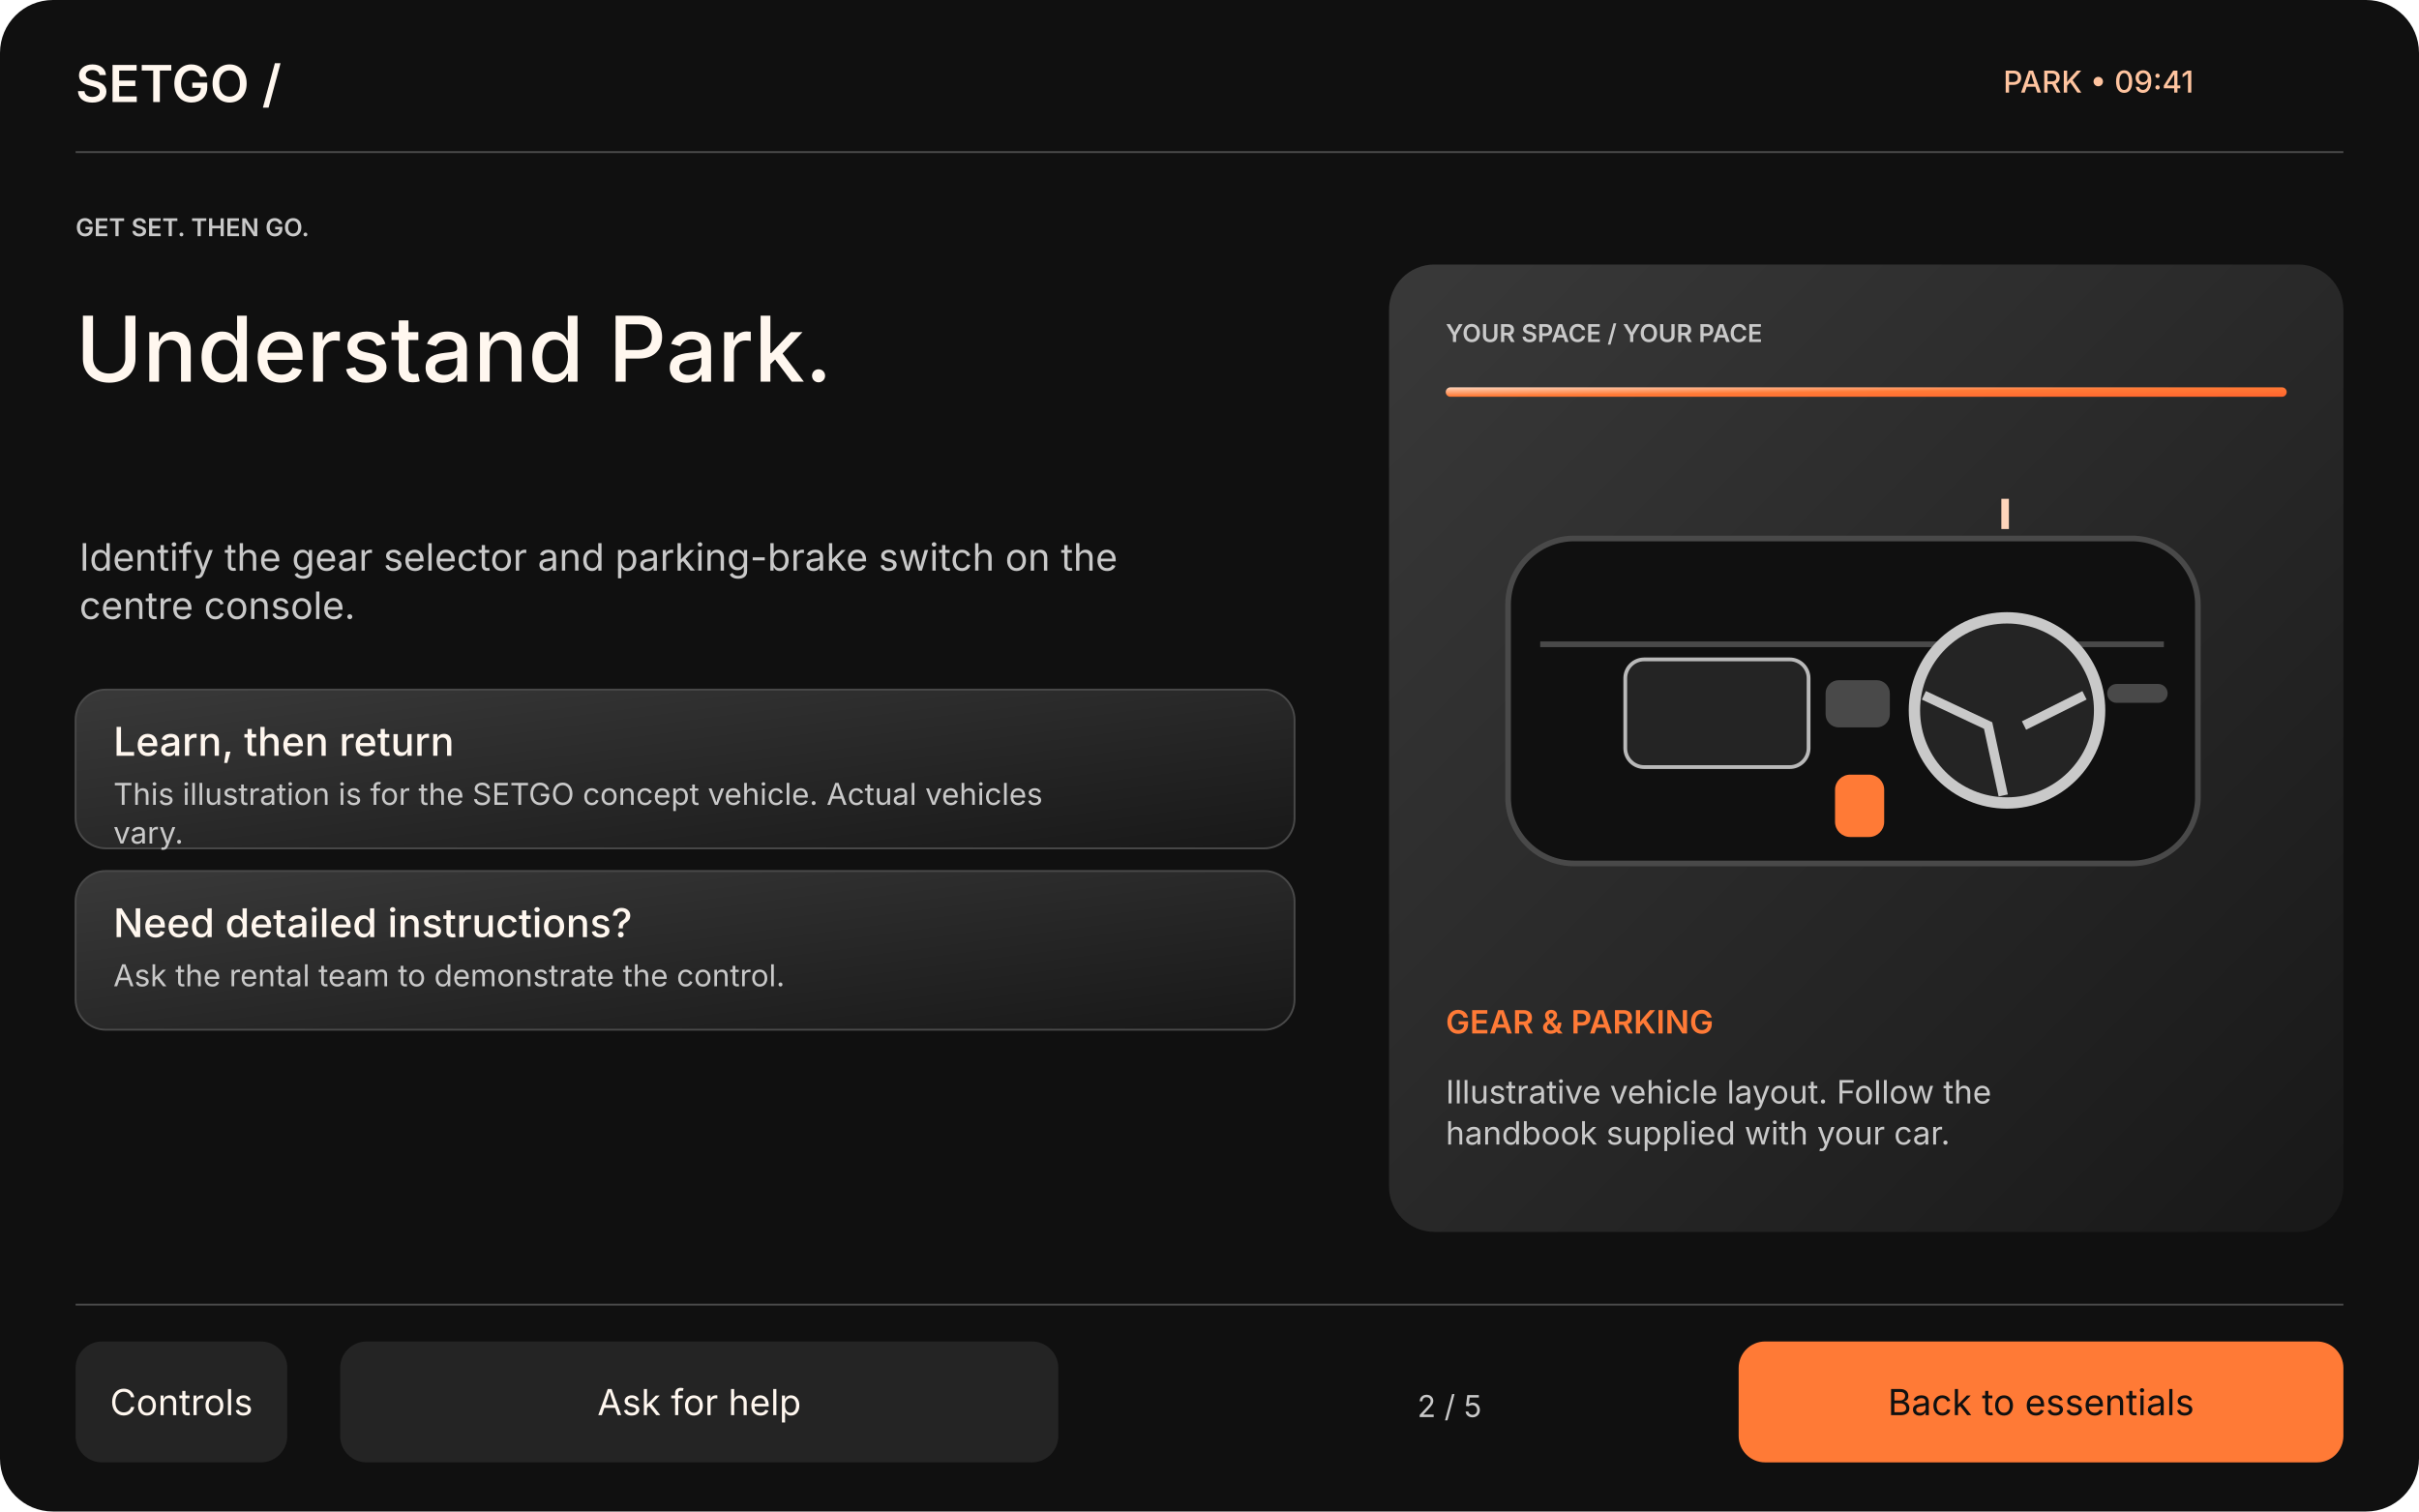
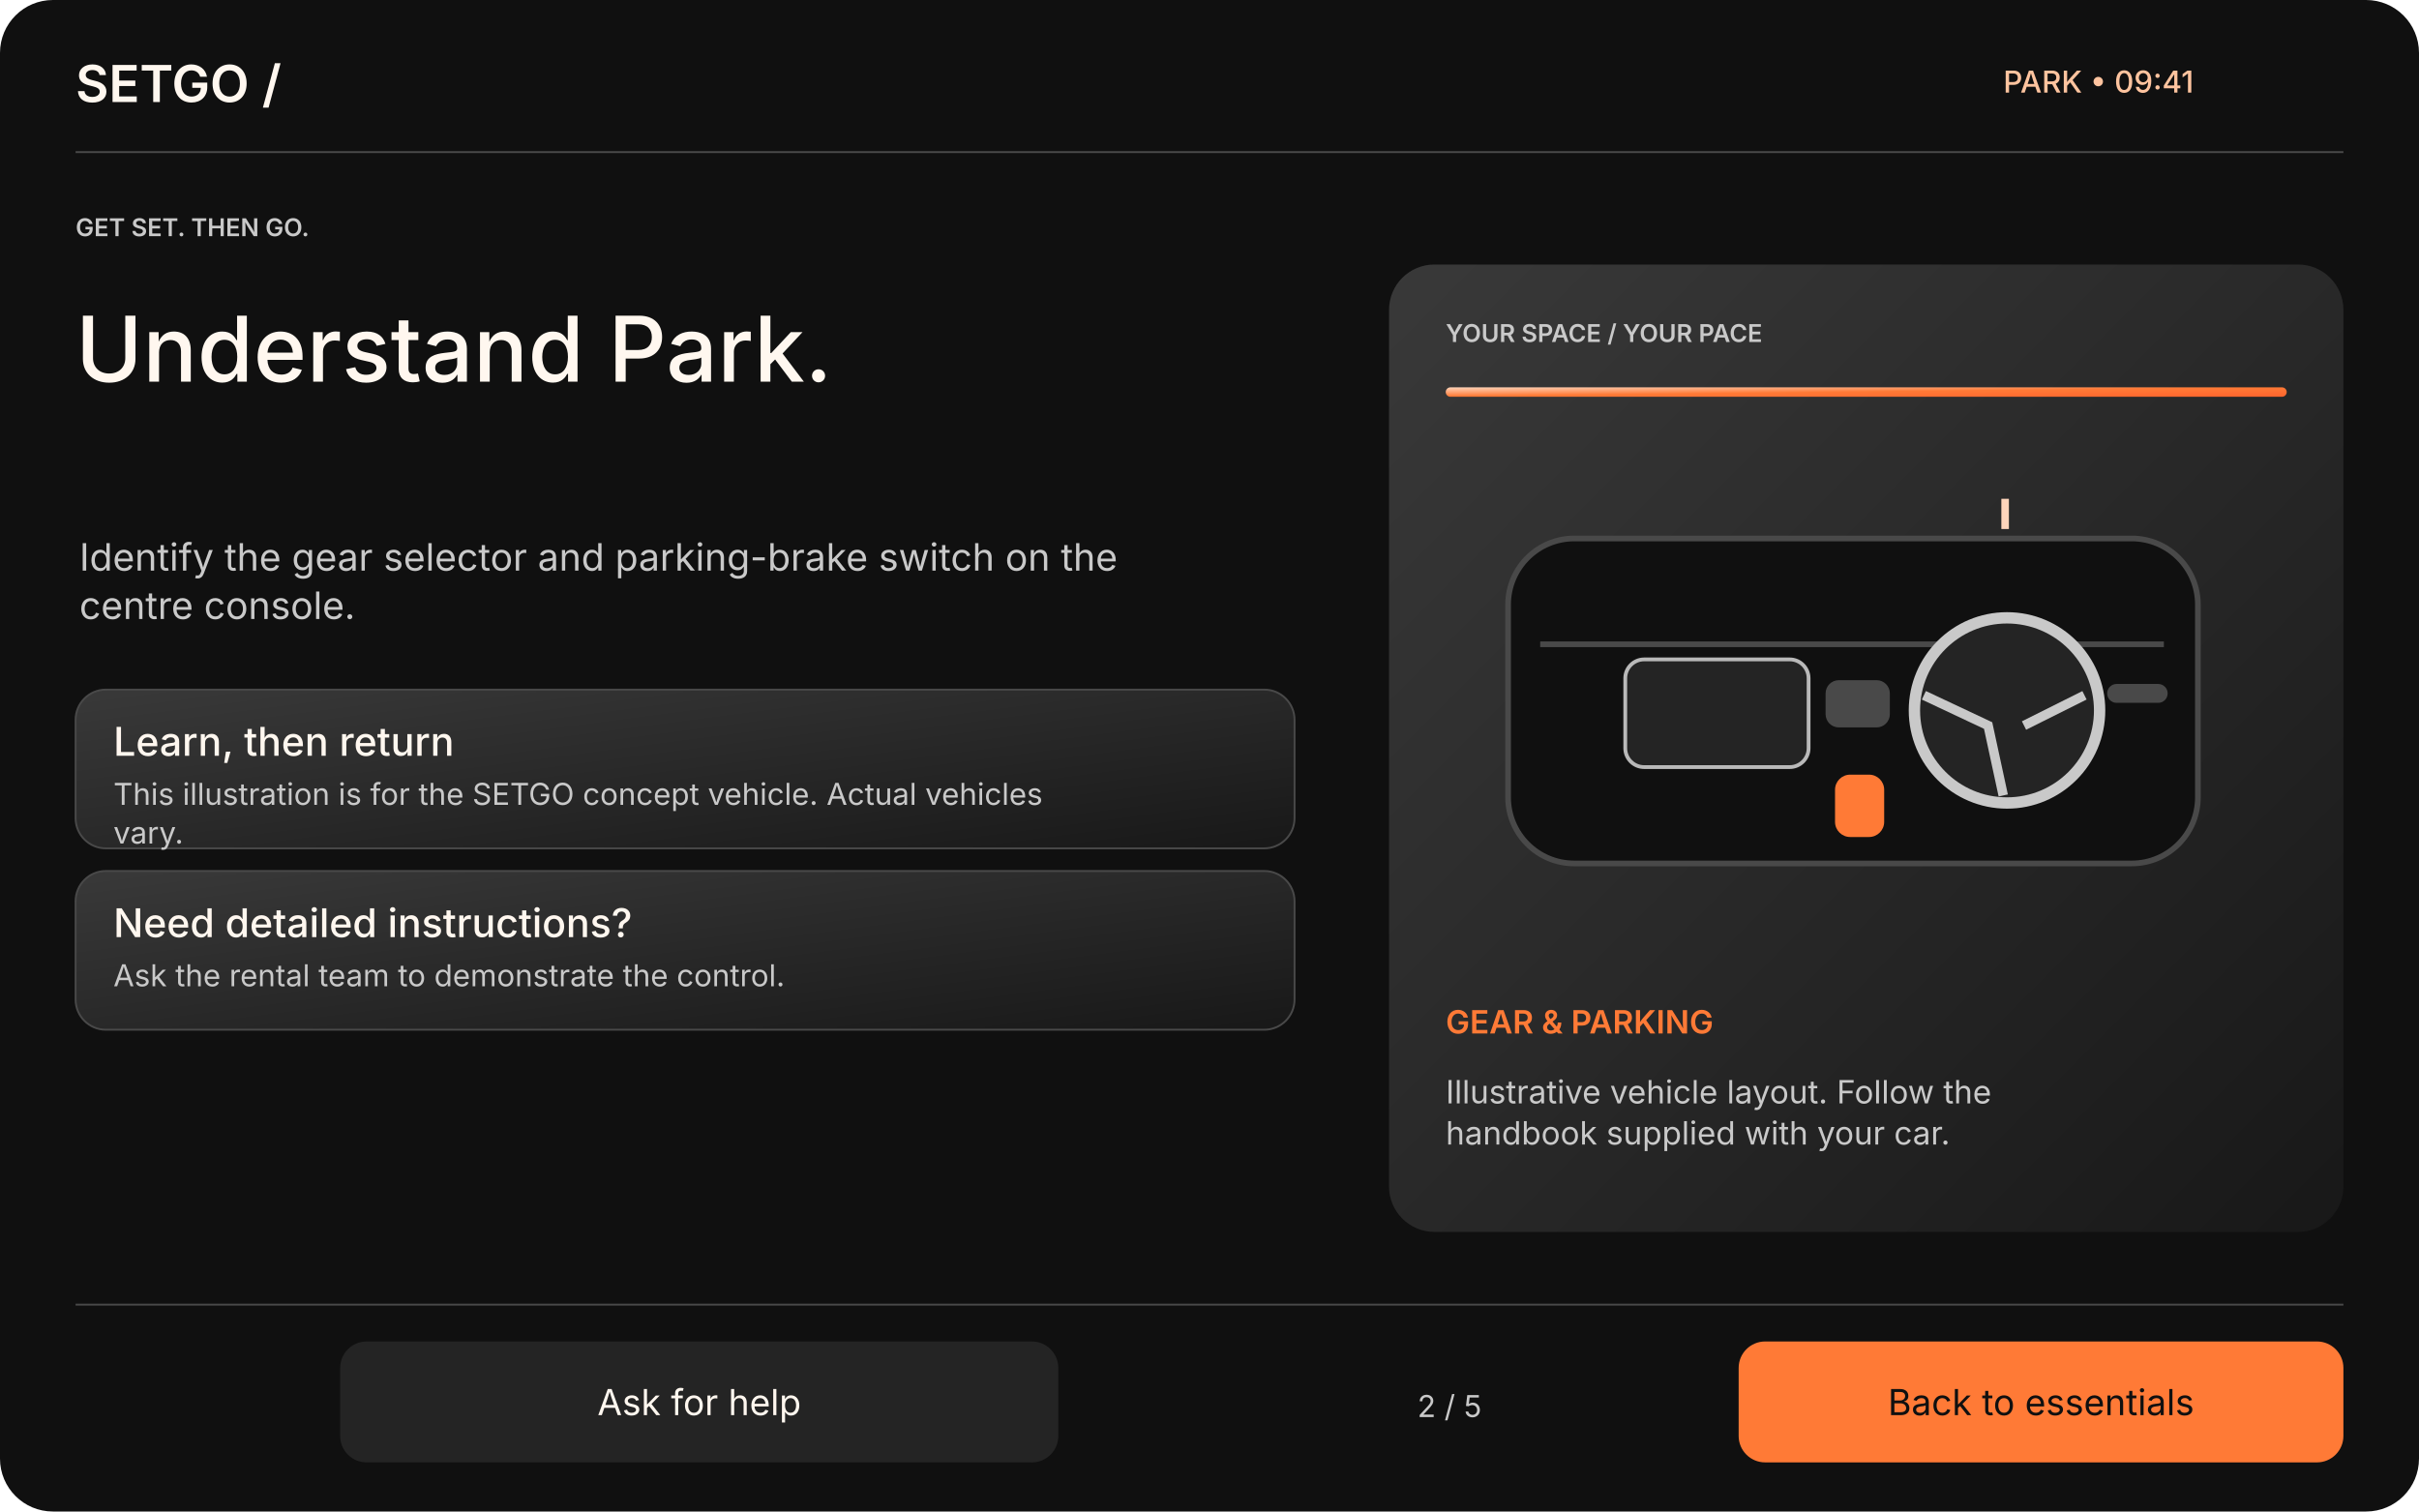
<svg xmlns="http://www.w3.org/2000/svg" width="1280" height="800" viewBox="0 0 1280 800">
  <defs>
    <linearGradient id="glass" x2="1" y2="1">
      <stop stop-color="#393939" />
      <stop offset="1" stop-color="#181818" />
    </linearGradient>
    <linearGradient id="signature" x1="0" y1="0" x2="1" y2="1">
      <stop stop-color="#FFD5BB" />
      <stop offset=".48" stop-color="#FF7A36" />
      <stop offset="1" stop-color="#FF642D" />
    </linearGradient>
  </defs>
  <rect x="0" y="0" width="1280" height="800" rx="28" fill="#101010" stroke="none" />
  <text x="40" y="54.0" font-family="Inter,Arial,sans-serif" font-size="27" font-weight="600" fill="#FFF7EF">SETGO /</text>
  <text x="1060" y="49.0" font-family="Inter,Arial,sans-serif" font-size="16" font-weight="500" fill="#FFC49F">PARK  •  09:41</text>
  <rect x="40" y="80" width="1200" height="1" rx="0" fill="#494949" stroke="none" />
  <text x="40" y="125.0" font-family="Inter,Arial,sans-serif" font-size="13" font-weight="600" fill="#C9C9C9">GET SET. THEN GO.</text>
  <text x="40" y="202.0" font-family="Inter,Arial,sans-serif" font-size="48" font-weight="500" fill="#FFF7EF">Understand Park.</text>
  <text x="42" y="302.0" font-family="Inter,Arial,sans-serif" font-size="20" font-weight="400" fill="#C9C9C9">Identify the gear selector and parking-brake switch on the</text>
  <text x="42" y="327.6" font-family="Inter,Arial,sans-serif" font-size="20" font-weight="400" fill="#C9C9C9">centre console.</text>
  <rect x="40" y="365" width="645" height="84" rx="16" fill="url(#glass)" stroke="#494949" />
  <text x="60" y="400.0" font-family="Inter,Arial,sans-serif" font-size="21" font-weight="500" fill="#FFF7EF">Learn, then return</text>
  <text x="60" y="426.0" font-family="Inter,Arial,sans-serif" font-size="16" font-weight="400" fill="#C9C9C9">This illustration is for the SETGO concept vehicle. Actual vehicles</text>
  <text x="60" y="446.48" font-family="Inter,Arial,sans-serif" font-size="16" font-weight="400" fill="#C9C9C9">vary.</text>
  <rect x="40" y="461" width="645" height="84" rx="16" fill="url(#glass)" stroke="#494949" />
  <text x="60" y="496.0" font-family="Inter,Arial,sans-serif" font-size="21" font-weight="500" fill="#FFF7EF">Need detailed instructions?</text>
  <text x="60" y="522.0" font-family="Inter,Arial,sans-serif" font-size="16" font-weight="400" fill="#C9C9C9">Ask the rental team to demonstrate the control.</text>
  <rect x="735" y="140" width="505" height="512" rx="24" fill="url(#glass)" stroke="none" />
  <text x="765" y="181.0" font-family="Inter,Arial,sans-serif" font-size="13" font-weight="600" fill="#C9C9C9">YOUR SPACE / YOUR PACE</text>
  <svg x="780" y="250" width="400" height="240" viewBox="0 0 400 240">
    <rect x="18" y="35" width="365" height="172" rx="35" fill="#101010" stroke="#494949" stroke-width="3" />
    <path d="M35 91 H365" stroke="#494949" stroke-width="3" />
    <rect x="80" y="99" width="97" height="57" rx="10" fill="#242424" stroke="#B9B9B9" stroke-width="2" />
    <circle cx="282" cy="126" r="49" fill="#242424" stroke="#C9C9C9" stroke-width="6" />
    <path d="M238 118 L272 134 L280 171 M323 118 L291 134" fill="none" stroke="#C9C9C9" stroke-width="5" />
    <rect x="186" y="110" width="34" height="25" rx="7" fill="#494949" />
    <rect x="335" y="112" width="32" height="10" rx="5" fill="#494949" />
    <rect x="191" y="160" width="26" height="33" rx="8" fill="#FF7A36" />
    <path d="M281 14 V30" stroke="#FFD5BB" stroke-width="4" />
  </svg>
  <text x="765" y="547.0" font-family="Inter,Arial,sans-serif" font-size="17" font-weight="600" fill="#FF7A36">GEAR &amp; PARKING</text>
  <text x="765" y="584.0" font-family="Inter,Arial,sans-serif" font-size="17" font-weight="400" fill="#C9C9C9">Illustrative vehicle layout. Follow the</text>
  <text x="765" y="605.76" font-family="Inter,Arial,sans-serif" font-size="17" font-weight="400" fill="#C9C9C9">handbook supplied with your car.</text>
  <rect x="40" y="690" width="1200" height="1" rx="0" fill="#494949" stroke="none" />
-   <rect x="40" y="710" width="112" height="64" rx="14" fill="#242424" />
-   <text x="96.0" y="749" text-anchor="middle" font-family="Inter,Arial,sans-serif" font-size="19" fill="#FFF7EF">Controls</text>
  <rect x="920" y="710" width="320" height="64" rx="14" fill="#FF7A36" />
  <text x="1080.0" y="749" text-anchor="middle" font-family="Inter,Arial,sans-serif" font-size="19" fill="#101010">Back to essentials</text>
  <rect x="180" y="710" width="380" height="64" rx="14" fill="#242424" />
  <text x="370.0" y="749" text-anchor="middle" font-family="Inter,Arial,sans-serif" font-size="19" fill="#FFF7EF">Ask for help</text>
  <text x="750" y="750.0" font-family="Inter,Arial,sans-serif" font-size="16" font-weight="400" fill="#C9C9C9">2 / 5</text>
  <rect x="765" y="205" width="445" height="5" rx="2.5" fill="url(#signature)" />
</svg>
